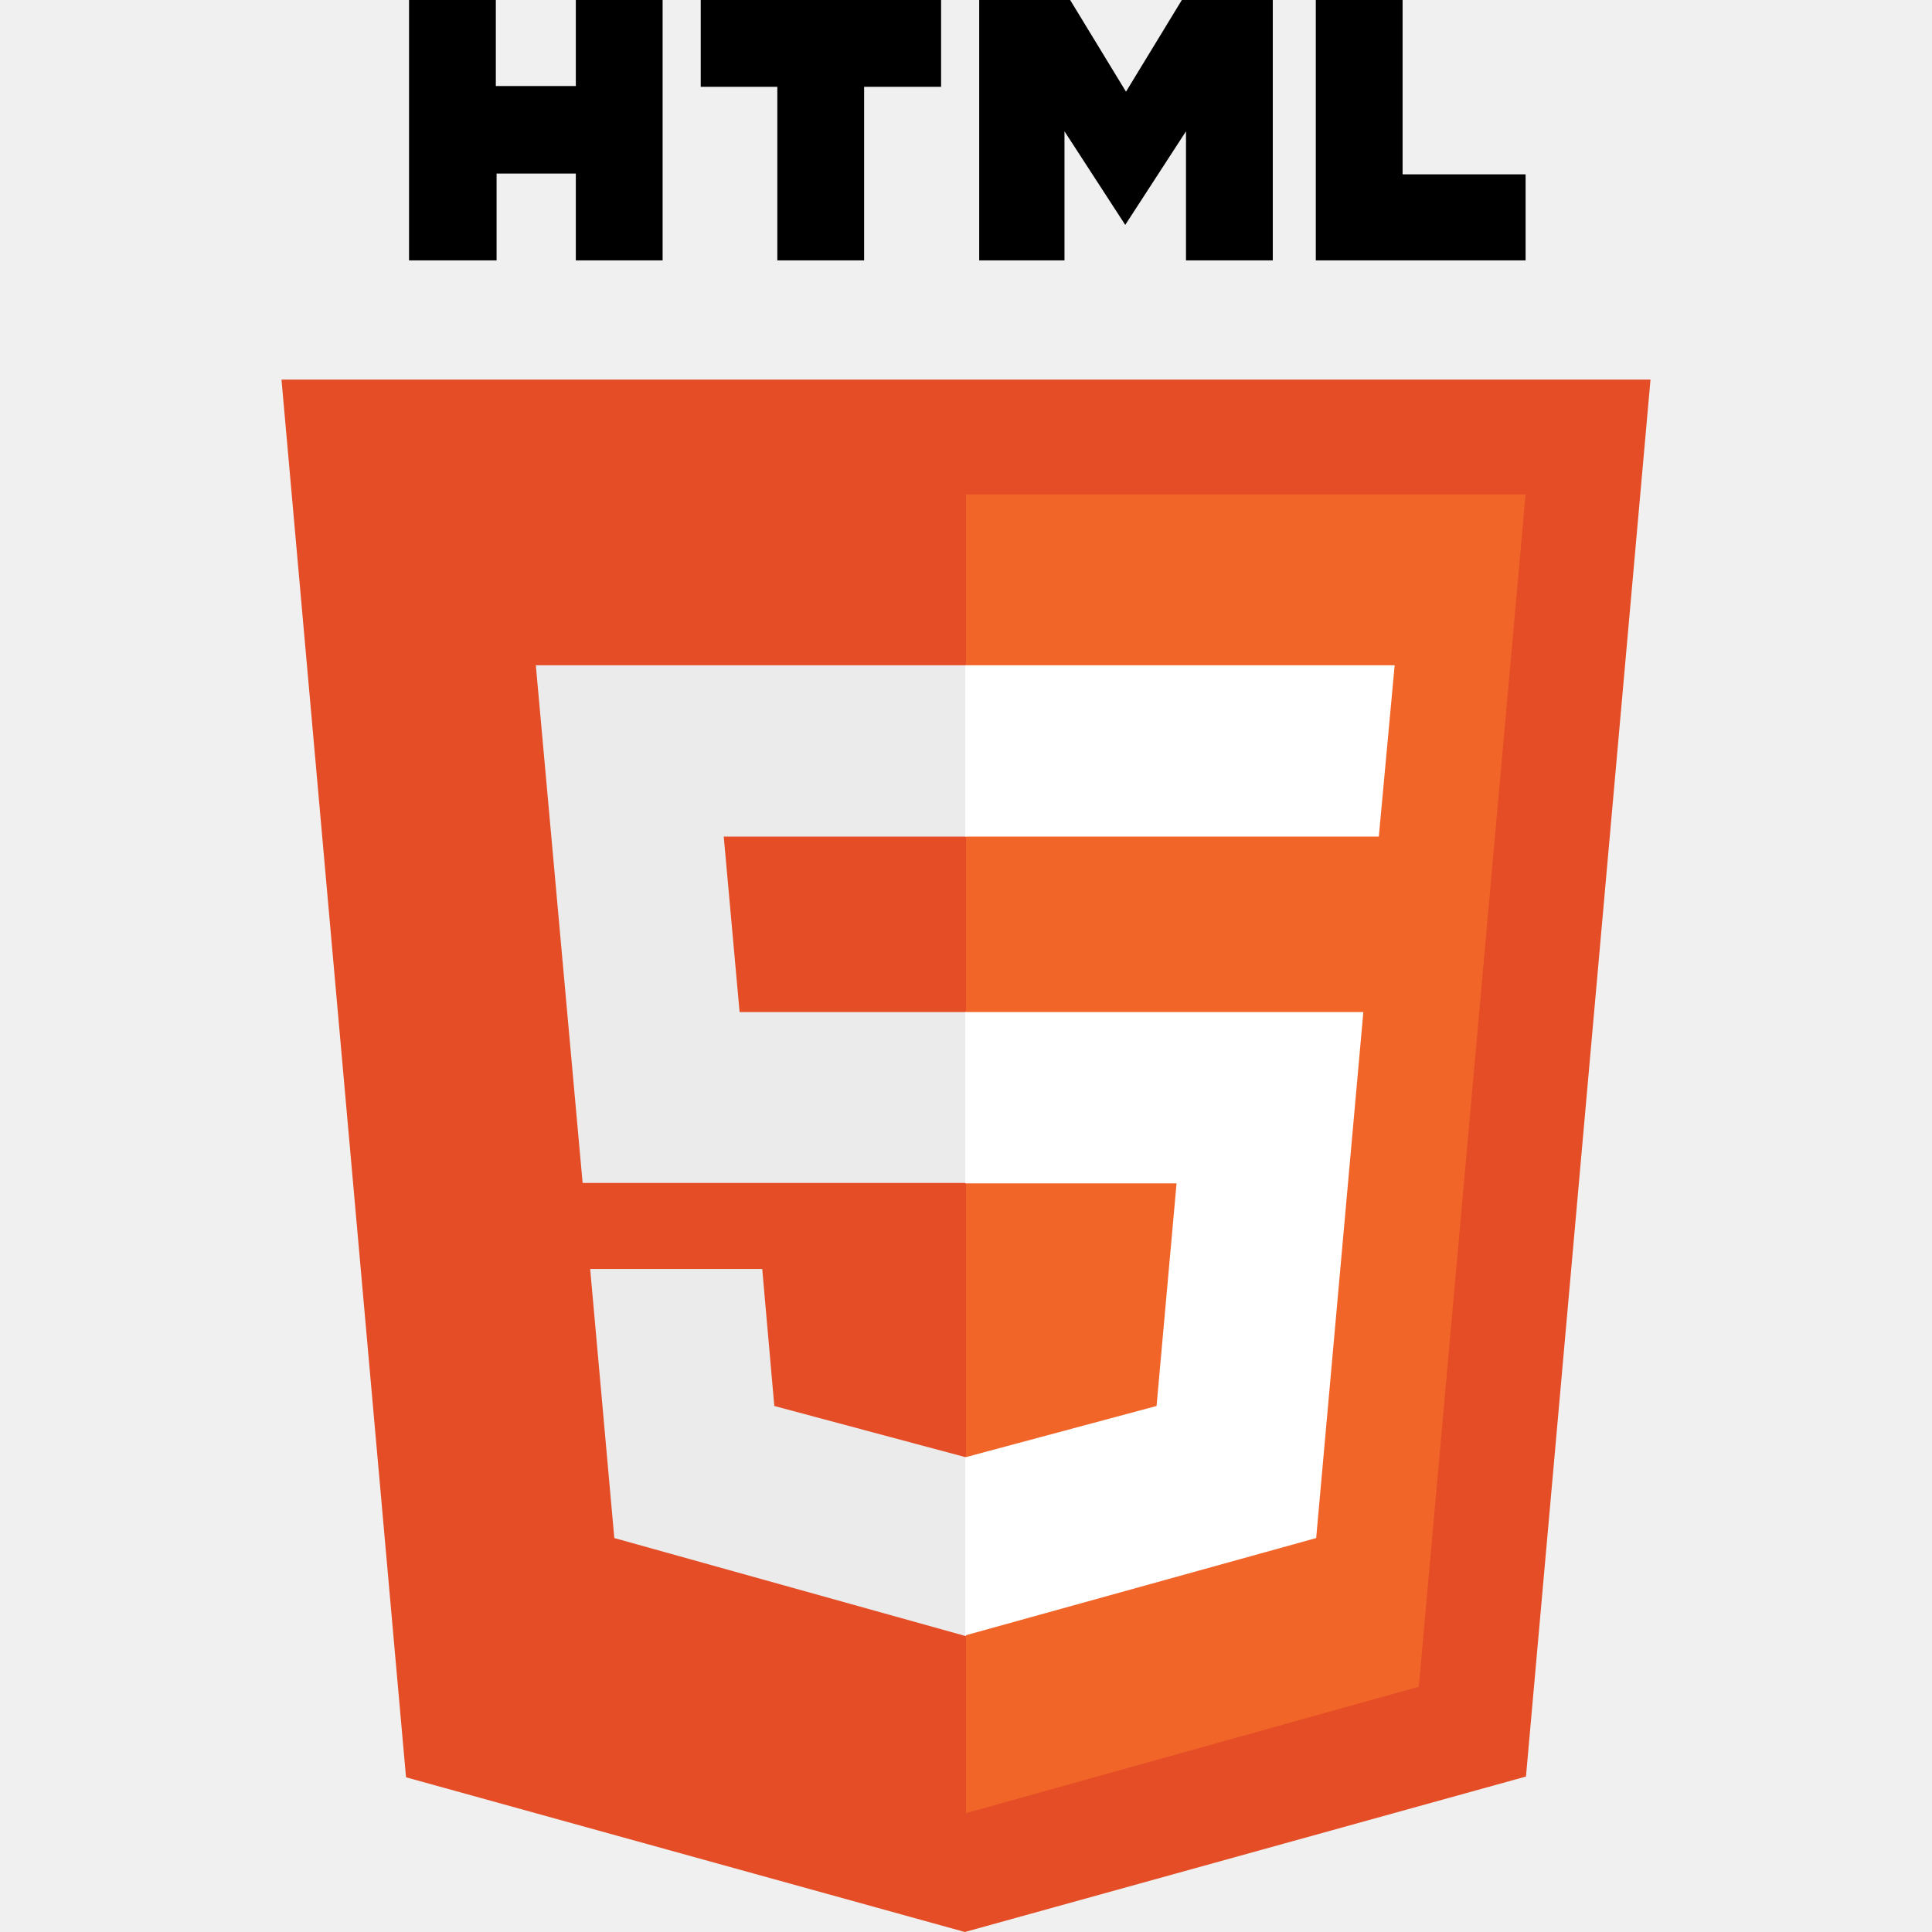
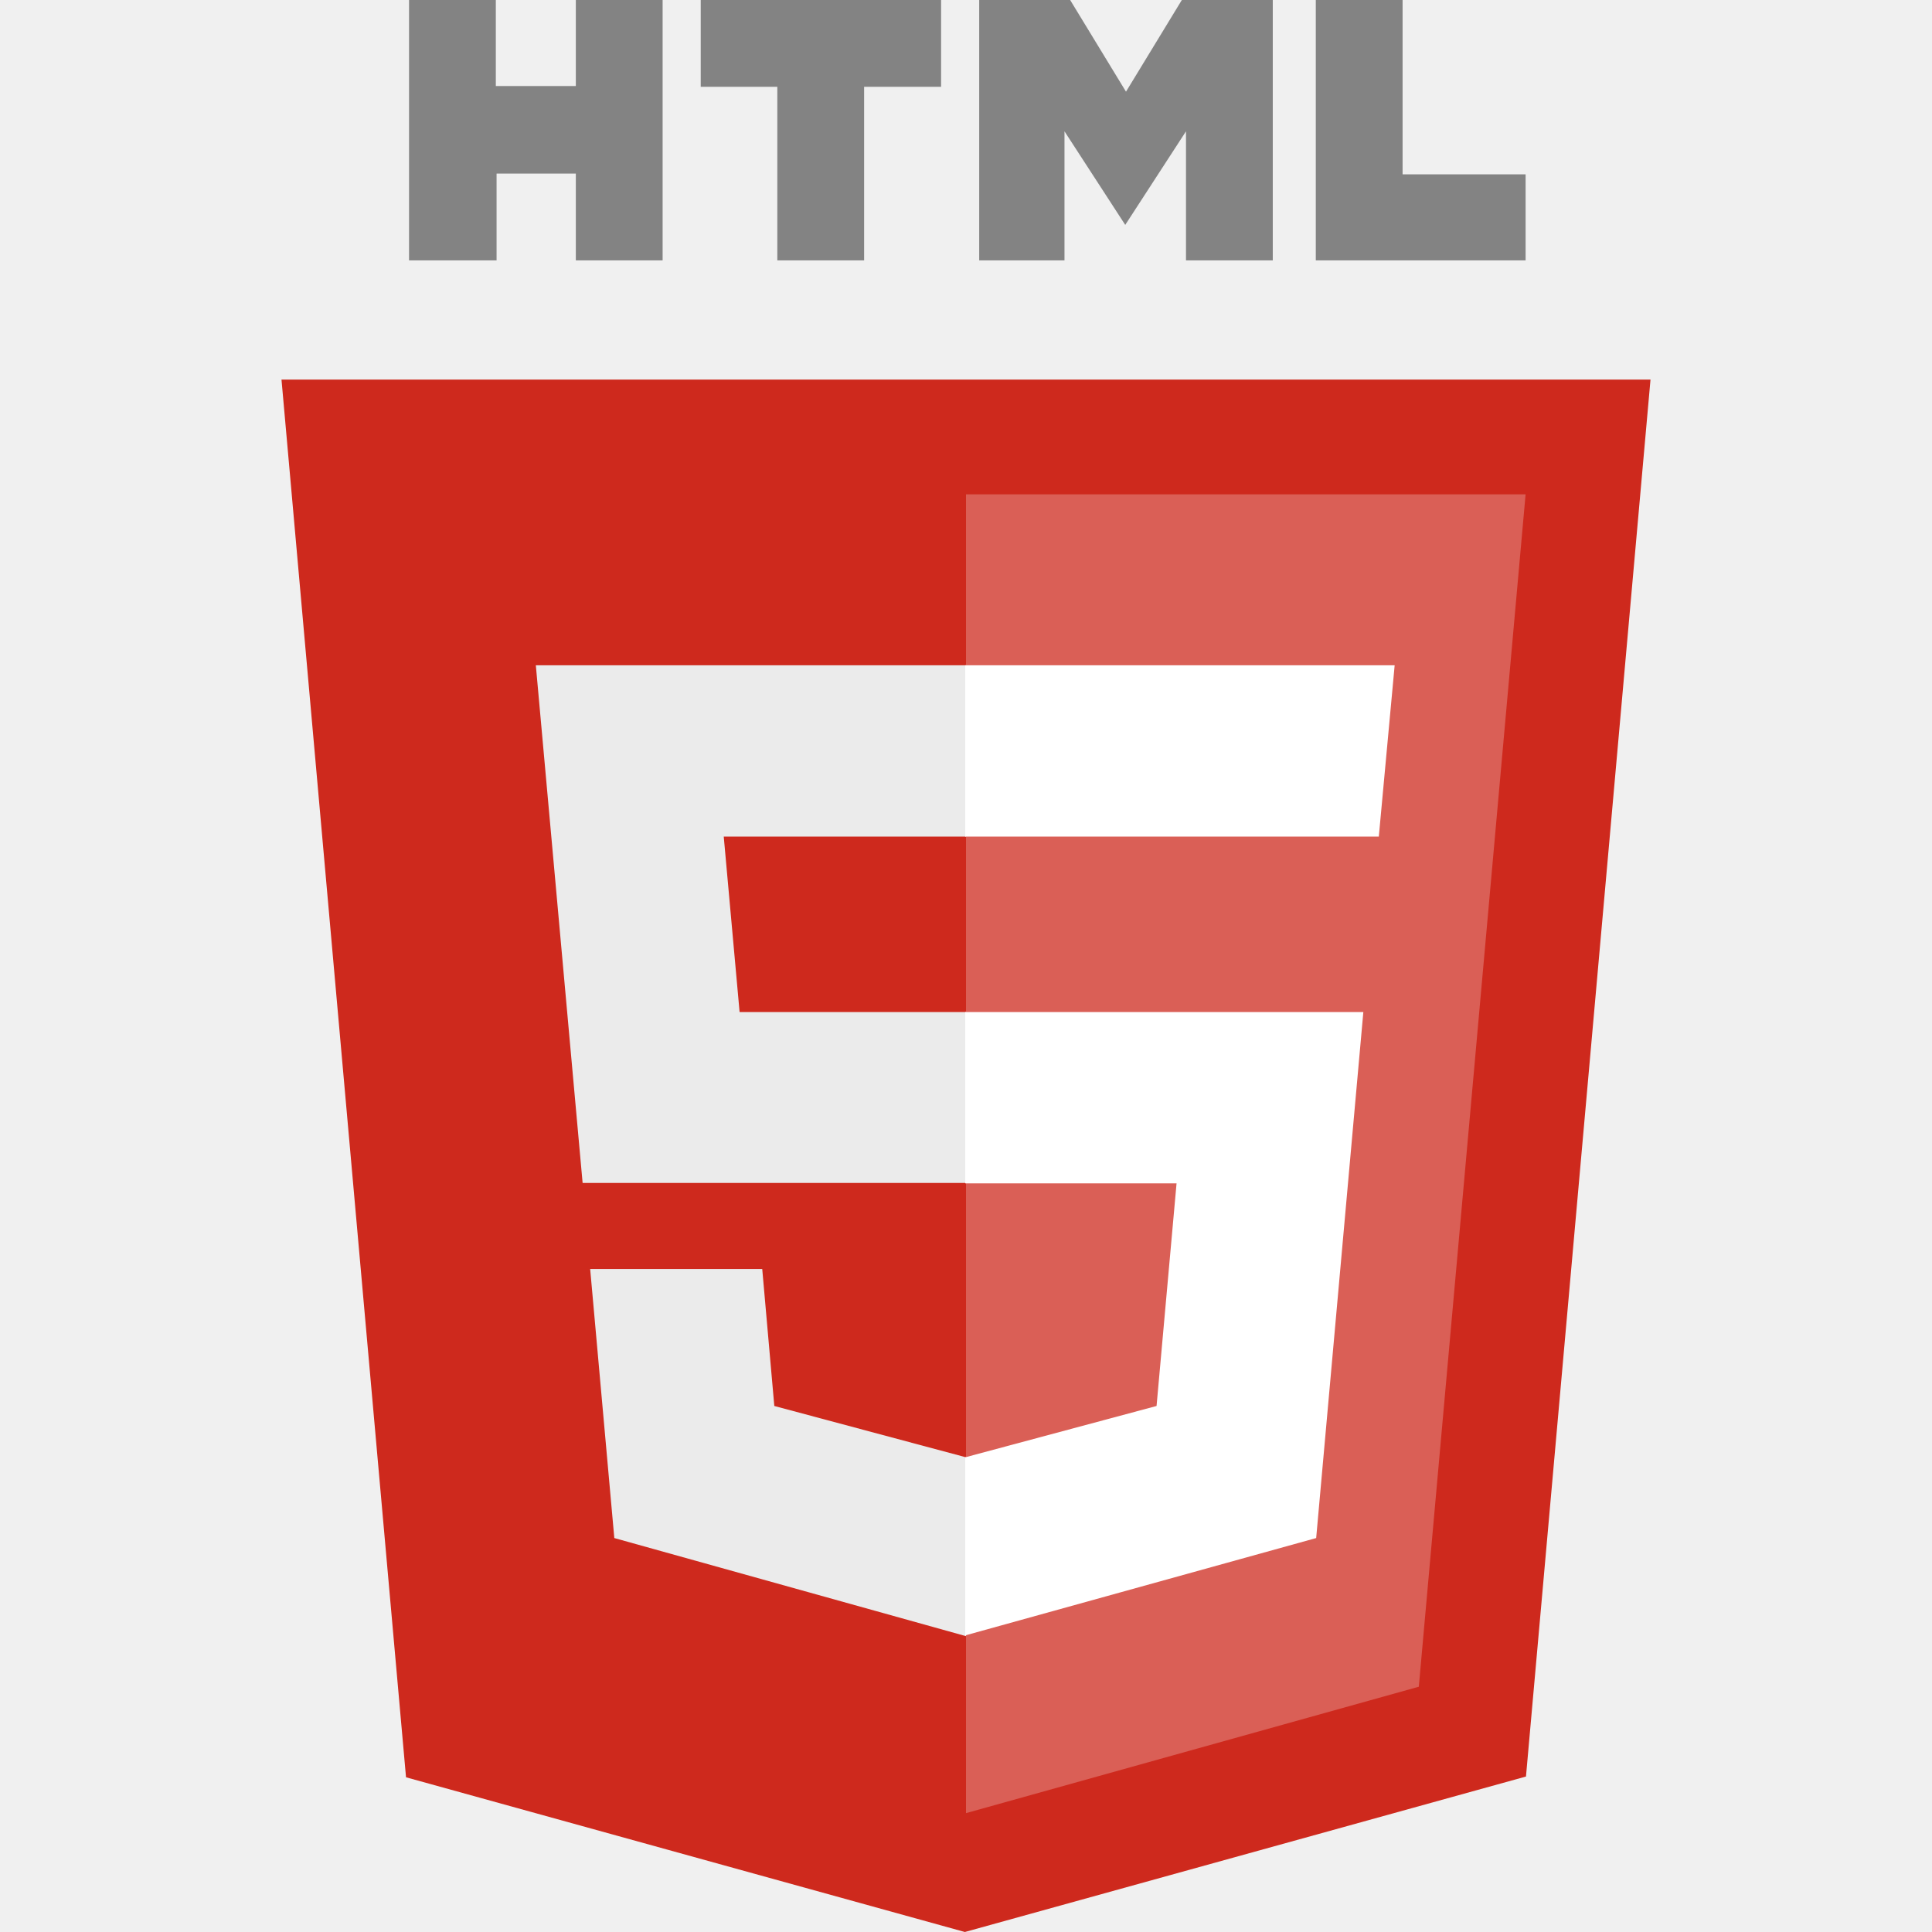
- <svg xmlns="http://www.w3.org/2000/svg" viewBox="0 0 512 512">
-   <path d="M108.4 0h23v22.8h21.2V0h23v69h-23V46h-21v23h-23.2M206 23h-20.3V0h63.7v23H229v46h-23M259.5 0h24.1l14.8 24.3L313.2 0h24.1v69h-23V34.8l-16.1 24.8l-16.1-24.8v34.2h-22.6M348.7 0h23v46.2h32.6V69h-55.6" />
-   <path fill="#e44d26" d="M107.6 471l-33-370.4h362.8l-33 370.2L255.7 512" />
-   <path fill="#f16529" d="M256 480.5V131H404.3L376 447" />
-   <path fill="#ebebeb" d="M142 176.3h114v45.4h-64.2l4.2 46.5h60v45.3H154.4M156.4 336.3H202l3.2 36.3 50.8 13.6v47.4l-93.2-26" />
-   <path fill="#fff" d="M369.6 176.3H255.8v45.4h109.6M361.3 268.2H255.8v45.4h56l-5.3 59-50.7 13.6v47.2l93-25.8" />
+ <svg xmlns="http://www.w3.org/2000/svg" version="1.1" id="Layer_1" x="0px" y="0px" viewBox="0 0 512 512" style="enable-background:new 0 0 512 512;" xml:space="preserve">
+   <style type="text/css">
+ 	.st0{fill:#838383;}
+ 	.st1{fill:#CE291D;}
+ 	.st2{opacity:0.25;fill:#FFFFFF;}
+ 	.st3{fill:#EBEBEB;}
+ 	.st4{fill:#FFFFFF;}
+ </style>
+   <path class="st0" d="M108.4,0h23v22.8h21.2V0h23v69h-23V46h-21v23h-23.2 M206,23h-20.3V0h63.7v23H229v46h-23 M259.5,0h24.1  l14.8,24.3L313.2,0h24.1v69h-23V34.8l-16.1,24.8l-16.1-24.8V69h-22.6 M348.7,0h23v46.2h32.6V69h-55.6" />
+   <path class="st1" d="M107.6,471l-33-370.4h362.8l-33,370.2L255.7,512" />
+   <path class="st2" d="M256,480.5V131h148.3L376,447" />
+   <path class="st3" d="M142,176.3h114v45.4h-64.2l4.2,46.5h60v45.3H154.4 M156.4,336.3H202l3.2,36.3l50.8,13.6v47.4l-93.2-26" />
+   <path class="st4" d="M369.6,176.3H255.8v45.4h109.6 M361.3,268.2H255.8v45.4h56l-5.3,59l-50.7,13.6v47.2l93-25.8" />
</svg>
